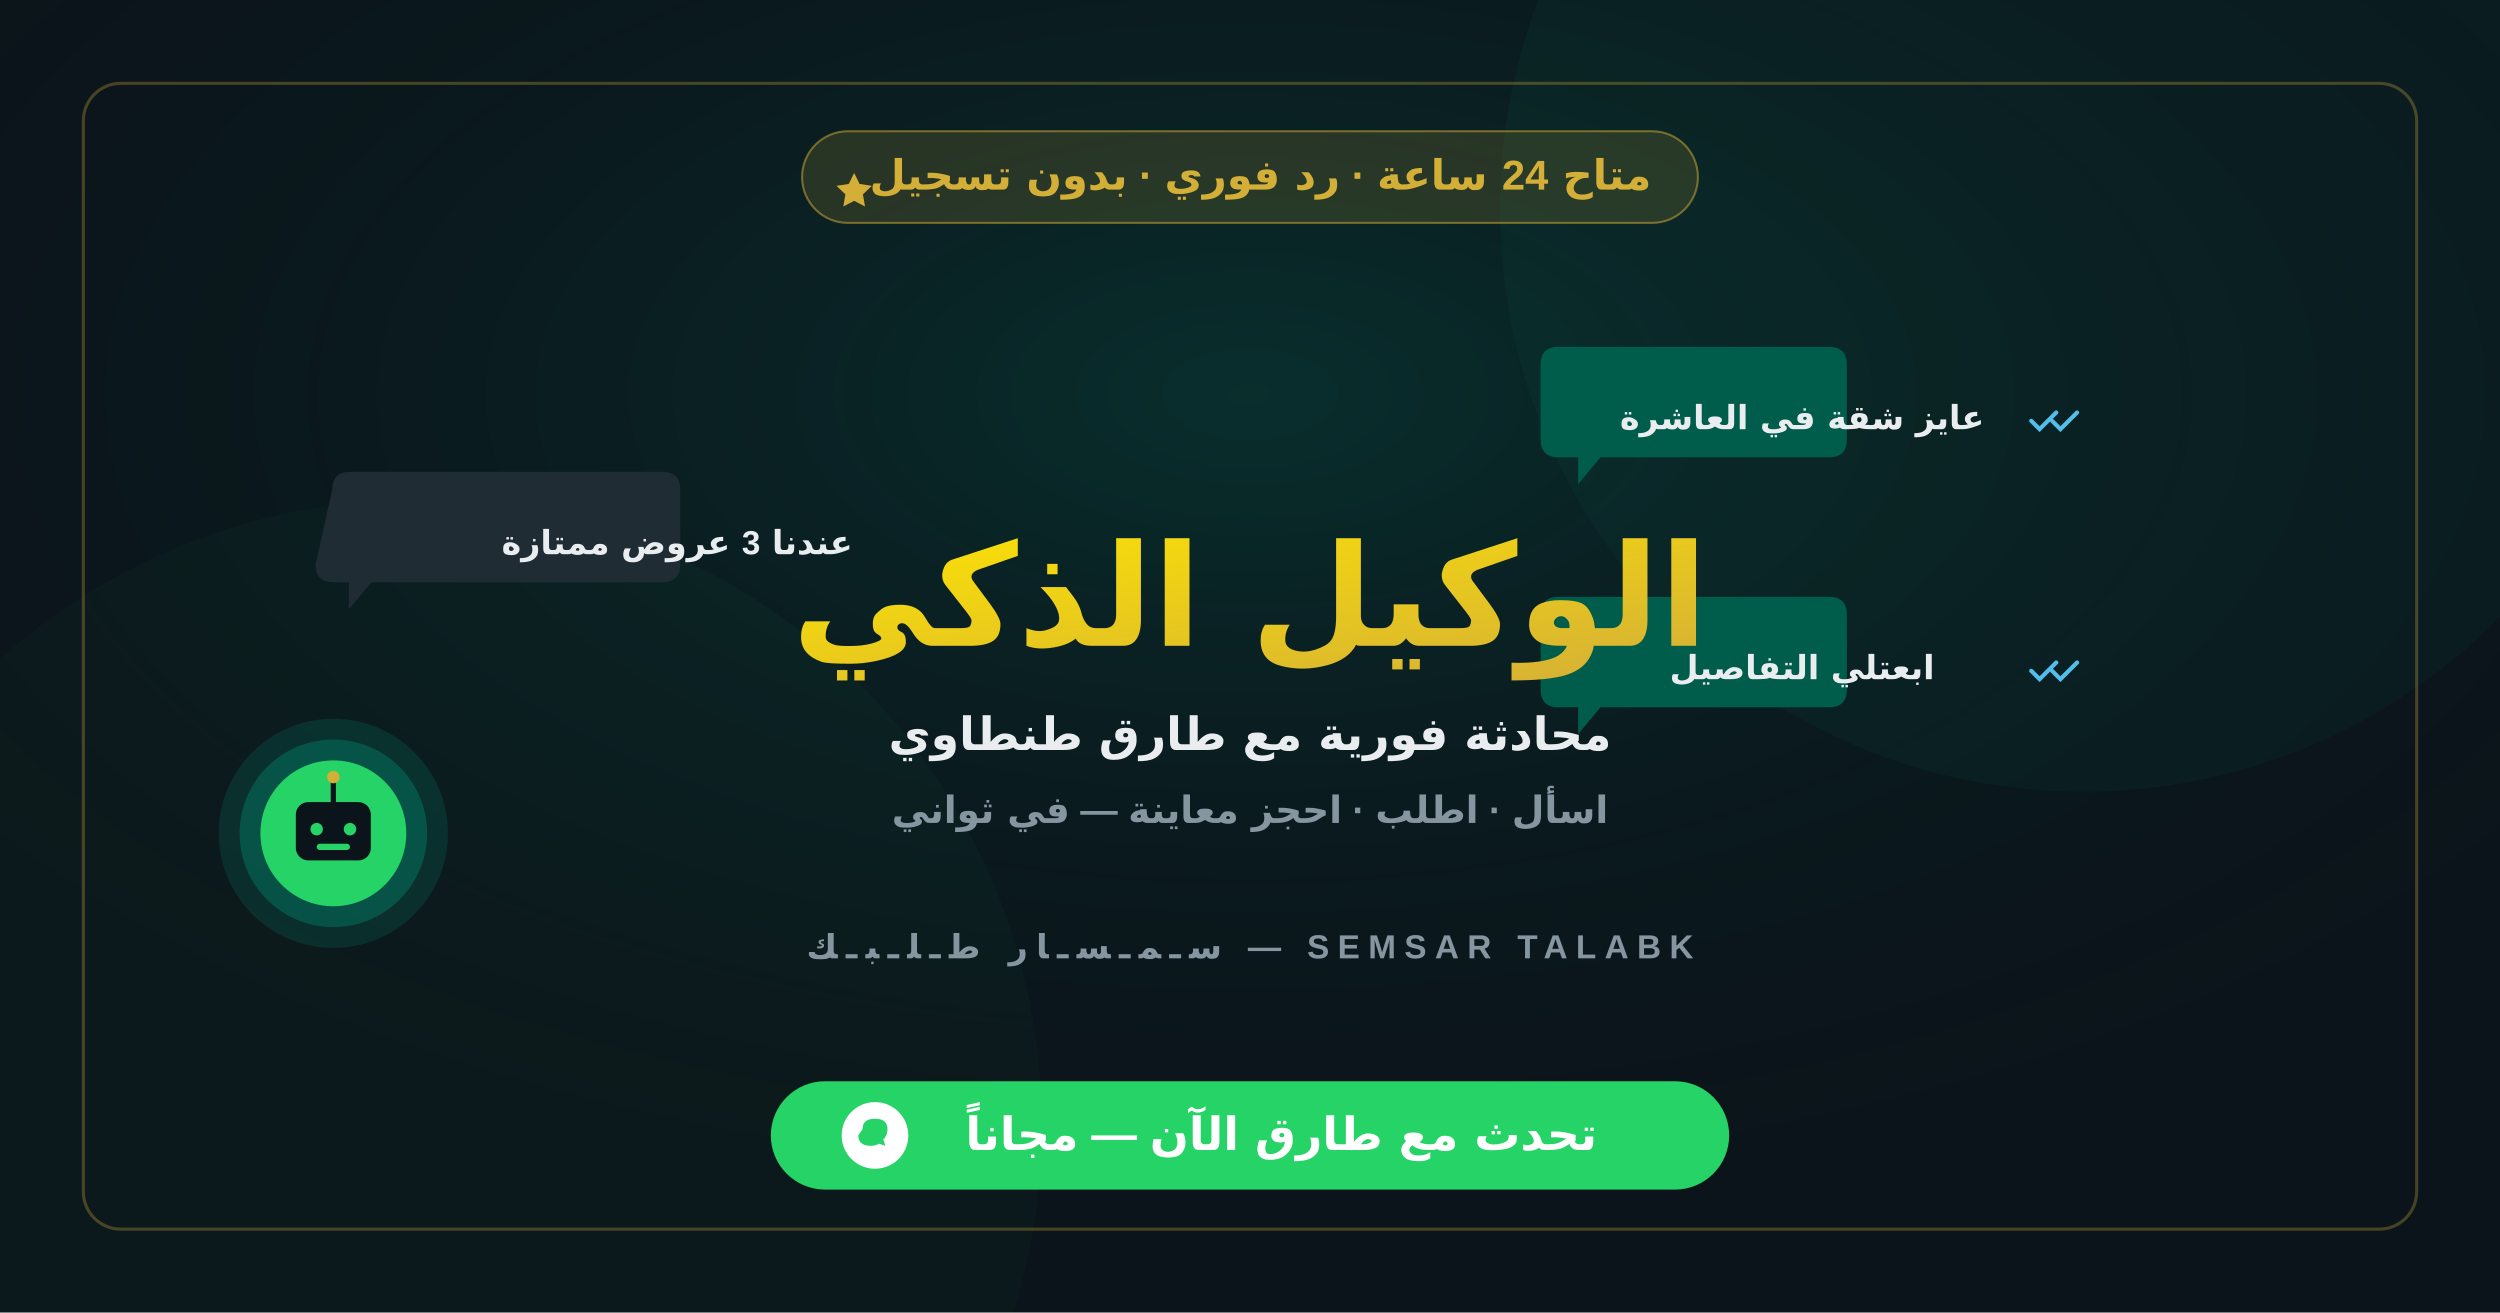
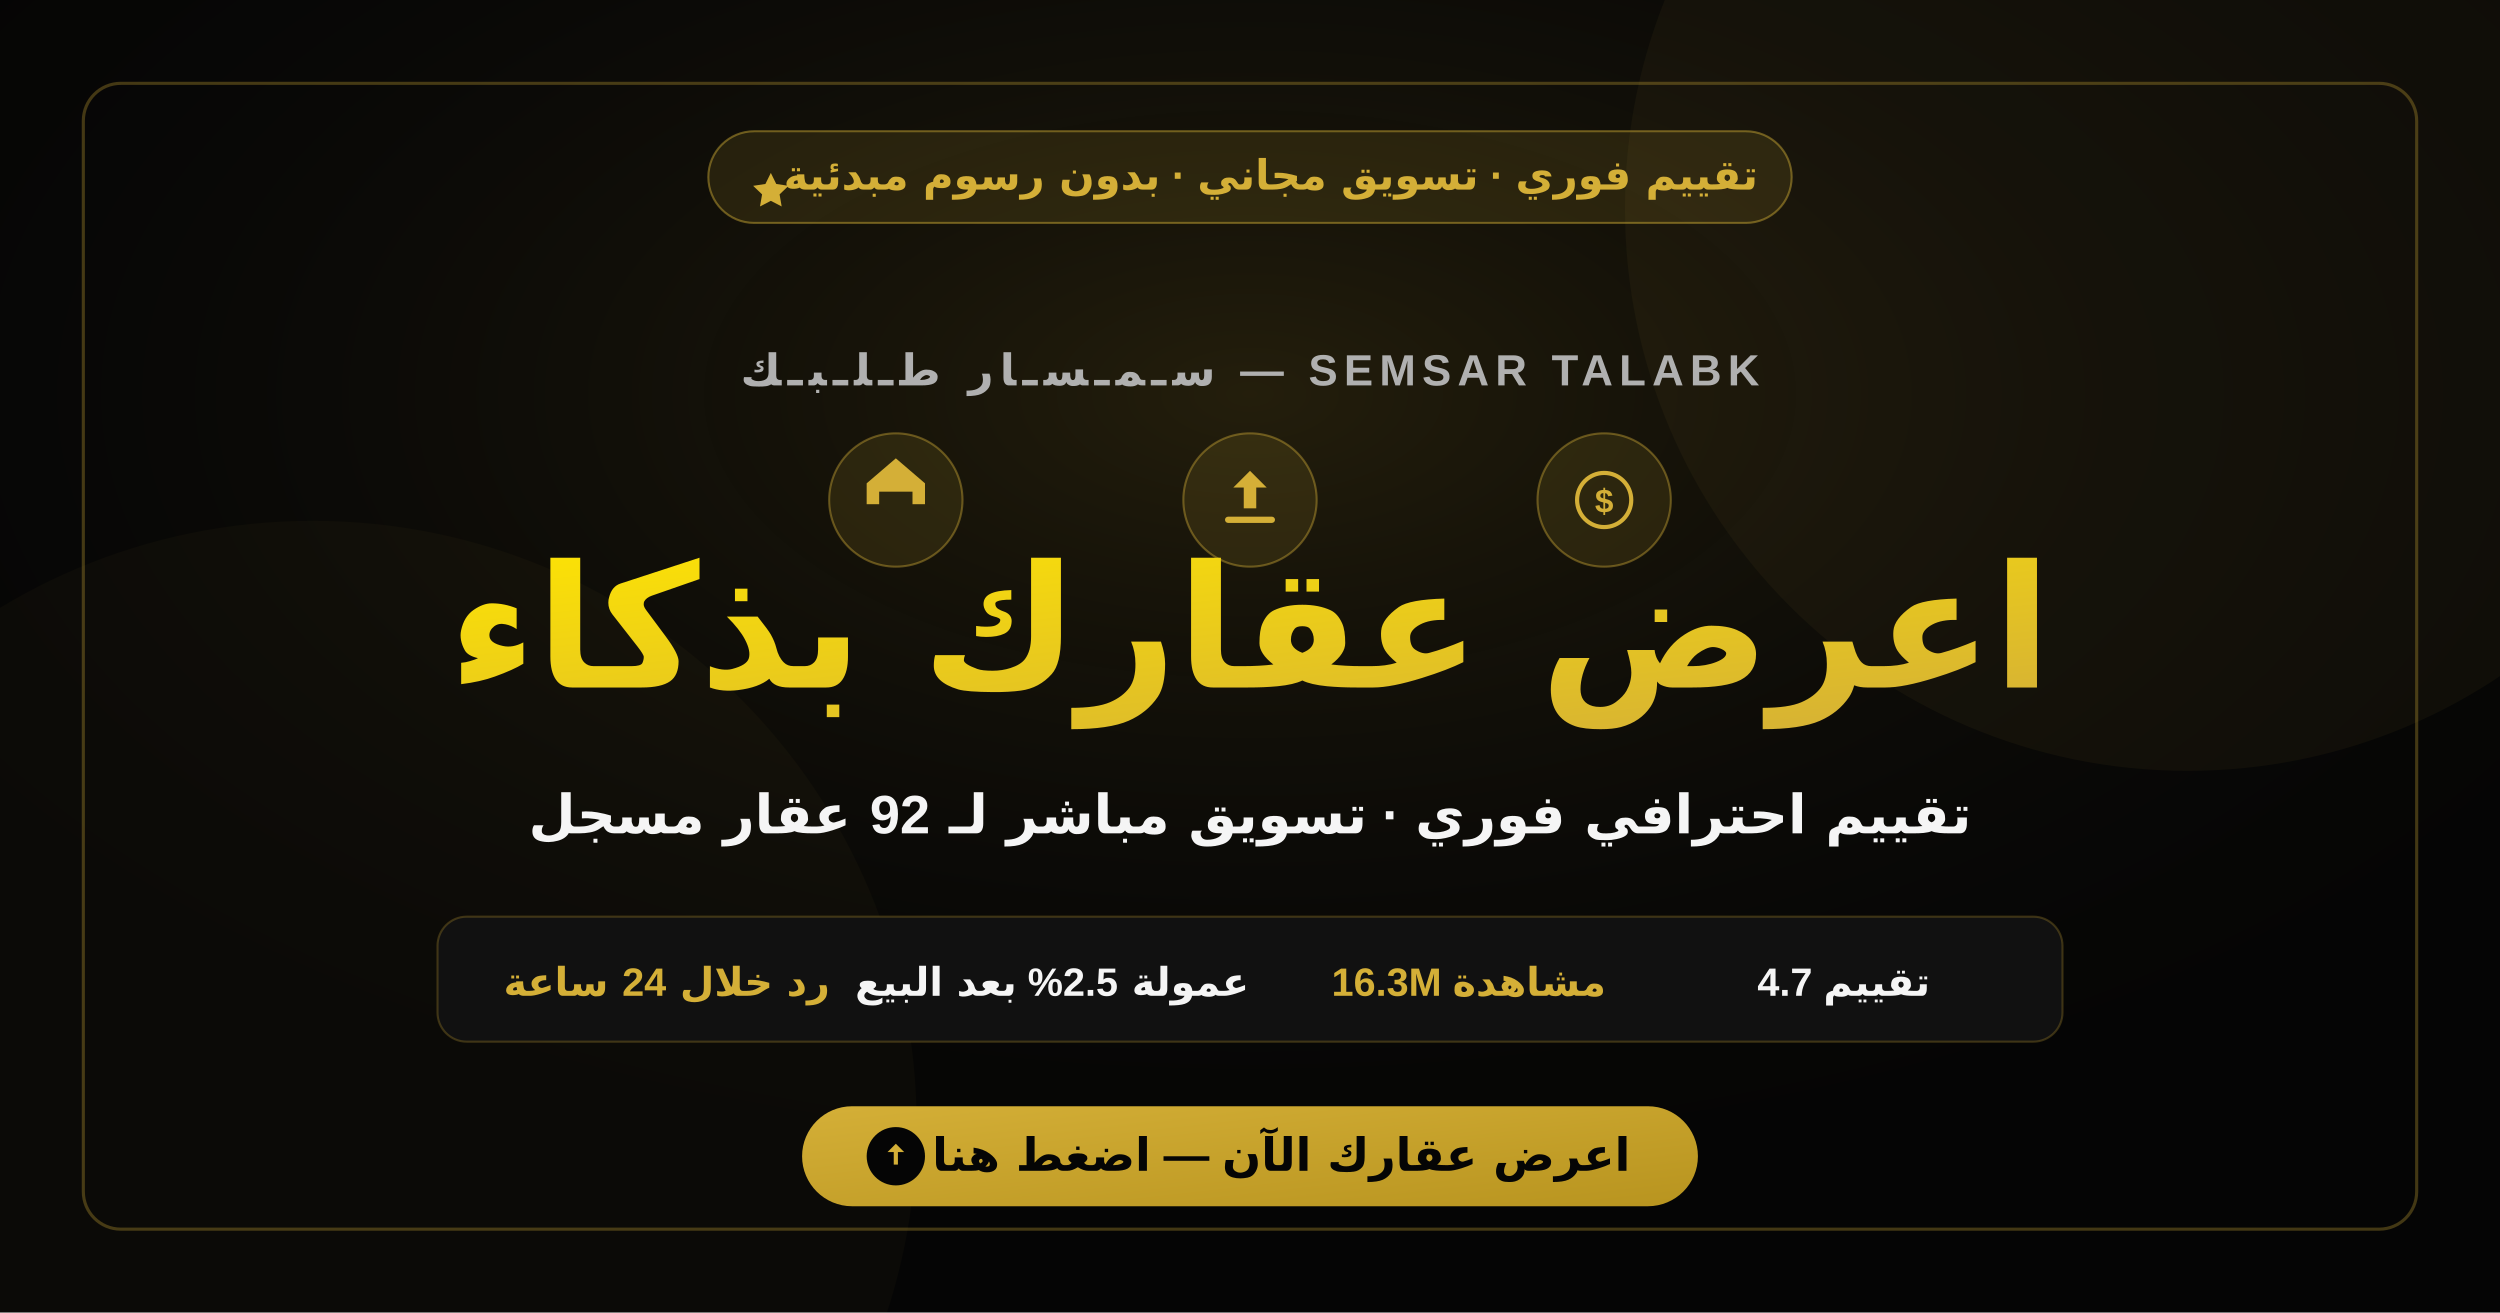
<svg xmlns="http://www.w3.org/2000/svg" viewBox="0 0 1200 630" width="1200" height="630">
  <defs>
-     <linearGradient id="waBg" x1="0%" y1="0%" x2="100%" y2="100%">
-       <stop offset="0%" stop-color="#075e54" />
-       <stop offset="100%" stop-color="#00a884" />
-     </linearGradient>
-     <radialGradient id="waGlow" cx="50%" cy="30%" r="65%">
-       <stop offset="0%" stop-color="#00a884" stop-opacity="0.18" />
-       <stop offset="100%" stop-color="#0b141a" stop-opacity="0" />
+     <radialGradient id="bgGlow" cx="50%" cy="30%" r="65%">
+       <stop offset="0%" stop-color="#d4af37" stop-opacity="0.15" />
+       <stop offset="100%" stop-color="#050505" stop-opacity="0" />
    </radialGradient>
    <linearGradient id="goldText" x1="0%" y1="0%" x2="100%" y2="100%">
      <stop offset="0%" stop-color="#fce205" />
      <stop offset="100%" stop-color="#d4af37" />
    </linearGradient>
+     <linearGradient id="goldFill" x1="0%" y1="0%" x2="100%" y2="100%">
+       <stop offset="0%" stop-color="#d4af37" />
+       <stop offset="100%" stop-color="#b8941f" />
+     </linearGradient>
  </defs>
-   <rect width="1200" height="630" fill="#0b141a" />
-   <rect width="1200" height="630" fill="url(#waGlow)" />
-   <circle cx="1000" cy="100" r="280" fill="#00a884" opacity="0.05" />
-   <circle cx="200" cy="540" r="300" fill="#25d366" opacity="0.03" />
+   <rect width="1200" height="630" fill="#050505" />
+   <rect width="1200" height="630" fill="url(#bgGlow)" />
+   <circle cx="1050" cy="100" r="270" fill="#d4af37" opacity="0.05" />
+   <circle cx="150" cy="540" r="290" fill="#d4af37" opacity="0.03" />
  <rect x="40" y="40" width="1120" height="550" rx="18" fill="none" stroke="#d4af37" stroke-width="1.5" stroke-opacity="0.3" />
  <g transform="translate(600, 85)">
-     <rect x="-215" y="-22" width="430" height="44" rx="22" fill="#d4af37" fill-opacity="0.15" stroke="#d4af37" stroke-width="1" stroke-opacity="0.5" />
-     <path d="M -190 -2 l 2.6 5.3 5.9 0.9 -4.3 4.1 1 5.8 -5.2 -2.7 -5.2 2.7 1 -5.8 -4.3 -4.1 5.9 -0.9 z" fill="#d4af37" />
-     <text x="5" y="6" text-anchor="middle" font-family="Arial, Helvetica, sans-serif" fill="#d4af37" font-size="20" font-weight="700">متاح 24 ساعة · رد فوري · بدون تسجيل</text>
+     <rect x="-260" y="-22" width="520" height="44" rx="22" fill="#d4af37" fill-opacity="0.12" stroke="#d4af37" stroke-width="1" stroke-opacity="0.45" />
+     <path d="M -230 -2 l 2.6 5.3 5.9 0.9 -4.3 4.1 1 5.8 -5.2 -2.7 -5.2 2.7 1 -5.8 -4.3 -4.1 5.9 -0.9 z" fill="#d4af37" />
+     <text x="10" y="6" text-anchor="middle" font-family="Arial, Helvetica, sans-serif" fill="#d4af37" font-size="20" font-weight="700">تقييم فوري · تسويق مجاني · بدون رسوم مبدئية</text>
  </g>
-   <g transform="translate(880, 200)">
-     <path d="M -140 -25 q 0 -8 8 -8 l 130 0 q 8 0 8 8 l 0 36 q 0 8 -8 8 l -110 0 l -10 12 l 0 -12 l -10 0 q -8 0 -8 -8 z" fill="#005c4b" stroke="#005c4b" stroke-width="1" />
-     <text x="-15" y="6" text-anchor="middle" font-family="Arial, Helvetica, sans-serif" fill="#e9edef" font-size="16" font-weight="600">عايز شقة في العاشرة</text>
-     <path d="M 95 2 l 4 4 l 8 -8" fill="none" stroke="#53bdeb" stroke-width="2" stroke-linecap="round" />
-     <path d="M 105 2 l 4 4 l 8 -8" fill="none" stroke="#53bdeb" stroke-width="2" stroke-linecap="round" />
+   <text x="600" y="185" text-anchor="middle" font-family="Arial, Helvetica, sans-serif" fill="#b0b0b0" font-size="21" font-weight="600" letter-spacing="3">سـمـسـار طـلـبـك — SEMSAR TALABK</text>
+   <g transform="translate(430, 240)">
+     <circle cx="0" cy="0" r="32" fill="#d4af37" fill-opacity="0.12" stroke="#d4af37" stroke-width="1" stroke-opacity="0.4" />
+     <path d="M -14 2 l 0 -10 l 14 -12 l 14 12 l 0 10 l -6 0 l 0 -6 l -16 0 l 0 6 z" fill="#d4af37" />
  </g>
-   <g transform="translate(320, 260)">
-     <path d="M -160 -25 q 0 -8 8 -8 l 150 0 q 8 0 8 8 l 0 36 q 0 8 -8 8 l -140 0 l -10 12 l 0 -12 l -8 0 q -8 0 -8 -8 z" fill="#1f2c34" stroke="#1f2c34" stroke-width="1" />
-     <text x="5" y="6" text-anchor="middle" font-family="Arial, Helvetica, sans-serif" fill="#e9edef" font-size="16" font-weight="600">عندنا 3 عروض ممتازة</text>
+   <g transform="translate(600, 240)">
+     <circle cx="0" cy="0" r="32" fill="#d4af37" fill-opacity="0.12" stroke="#d4af37" stroke-width="1" stroke-opacity="0.4" />
+     <path d="M 0 -14 l 8 8 l -5 0 l 0 10 l -6 0 l 0 -10 l -5 0 z" fill="#d4af37" />
+     <rect x="-12" y="8" width="24" height="3" rx="1.5" fill="#d4af37" />
  </g>
-   <g transform="translate(880, 320)">
-     <path d="M -140 -25 q 0 -8 8 -8 l 130 0 q 8 0 8 8 l 0 36 q 0 8 -8 8 l -110 0 l -10 12 l 0 -12 l -10 0 q -8 0 -8 -8 z" fill="#005c4b" stroke="#005c4b" stroke-width="1" />
-     <text x="-15" y="6" text-anchor="middle" font-family="Arial, Helvetica, sans-serif" fill="#e9edef" font-size="16" font-weight="600">ابعتلي التفاصيل</text>
-     <path d="M 95 2 l 4 4 l 8 -8" fill="none" stroke="#53bdeb" stroke-width="2" stroke-linecap="round" />
-     <path d="M 105 2 l 4 4 l 8 -8" fill="none" stroke="#53bdeb" stroke-width="2" stroke-linecap="round" />
+   <g transform="translate(770, 240)">
+     <circle cx="0" cy="0" r="32" fill="#d4af37" fill-opacity="0.12" stroke="#d4af37" stroke-width="1" stroke-opacity="0.4" />
+     <circle cx="0" cy="0" r="13" fill="none" stroke="#d4af37" stroke-width="2" />
+     <text x="0" y="6" text-anchor="middle" font-family="Arial, Helvetica, sans-serif" fill="#d4af37" font-size="16" font-weight="900">$</text>
  </g>
-   <g transform="translate(160, 400)">
-     <circle cx="0" cy="0" r="55" fill="#00a884" opacity="0.15" />
-     <circle cx="0" cy="0" r="45" fill="#00a884" opacity="0.3" />
-     <circle cx="0" cy="0" r="35" fill="#25d366" />
-     <rect x="-18" y="-15" width="36" height="28" rx="6" fill="#0b141a" />
-     <circle cx="-8" cy="-2" r="3" fill="#25d366" />
-     <circle cx="8" cy="-2" r="3" fill="#25d366" />
-     <rect x="-8" y="5" width="16" height="3" rx="1.5" fill="#25d366" />
-     <line x1="0" y1="-15" x2="0" y2="-25" stroke="#0b141a" stroke-width="2.5" stroke-linecap="round" />
-     <circle cx="0" cy="-27" r="3" fill="#d4af37" />
+   <text x="600" y="330" text-anchor="middle" font-family="Arial, Helvetica, sans-serif" fill="url(#goldText)" font-size="82" font-weight="900">اعرض عقارك بذكاء</text>
+   <text x="600" y="400" text-anchor="middle" font-family="Arial, Helvetica, sans-serif" fill="#f5f5f5" font-size="26" font-weight="600">تقييم احترافي فوري · تسويق مباشر لـ 92 عقار مسجل</text>
+   <g transform="translate(600, 470)">
+     <rect x="-390" y="-30" width="780" height="60" rx="14" fill="#111111" stroke="#d4af37" stroke-width="1" stroke-opacity="0.25" />
+     <text x="-280" y="8" text-anchor="middle" font-family="Arial, Helvetica, sans-serif" fill="#d4af37" font-size="19" font-weight="800">رد خلال 24 ساعة</text>
+     <text x="-95" y="8" text-anchor="middle" font-family="Arial, Helvetica, sans-serif" fill="#f5f5f5" font-size="19" font-weight="800">عمولة 2.5% بعد البيع</text>
+     <text x="105" y="8" text-anchor="middle" font-family="Arial, Helvetica, sans-serif" fill="#d4af37" font-size="19" font-weight="800">16.3M مشاهدة</text>
+     <text x="285" y="8" text-anchor="middle" font-family="Arial, Helvetica, sans-serif" fill="#f5f5f5" font-size="19" font-weight="800">4.7 تقييم</text>
  </g>
-   <text x="600" y="310" text-anchor="middle" font-family="Arial, Helvetica, sans-serif" fill="url(#goldText)" font-size="68" font-weight="900">الوكيل الذكي</text>
-   <text x="600" y="360" text-anchor="middle" font-family="Arial, Helvetica, sans-serif" fill="#e9edef" font-size="22" font-weight="700">محادثة فورية مع طارق طنطاوي</text>
-   <text x="600" y="395" text-anchor="middle" font-family="Arial, Helvetica, sans-serif" fill="#8696a0" font-size="18" font-weight="600">اسأل · اطلب · احجز معاينة — في ثواني</text>
-   <text x="600" y="460" text-anchor="middle" font-family="Arial, Helvetica, sans-serif" fill="#8696a0" font-size="16" font-weight="600" letter-spacing="4">سـمـسـار طـلـبـك — SEMSAR TALABK</text>
-   <g transform="translate(600, 545)">
-     <rect x="-230" y="-26" width="460" height="52" rx="26" fill="#25d366" />
-     <circle cx="-180" cy="0" r="16" fill="#ffffff" />
-     <path d="M -186 -3 q 0 -5 6 -5 q 6 0 6 5 q 0 3 -2 5 l 1 3 l -3 -1 q -2 1 -4 1 q -6 0 -6 -5 z" fill="#25d366" />
-     <text x="15" y="7" text-anchor="middle" font-family="Arial, Helvetica, sans-serif" fill="#ffffff" font-size="22" font-weight="800">تحدث مع طارق الآن — مجاناً</text>
+   <g transform="translate(600, 555)">
+     <rect x="-215" y="-24" width="430" height="48" rx="24" fill="url(#goldFill)" />
+     <circle cx="-170" cy="0" r="14" fill="#050505" />
+     <path d="M -170 -6 l 4 4 l -3 0 l 0 6 l -2 0 l 0 -6 l -3 0 z" fill="#d4af37" />
+     <text x="15" y="7" text-anchor="middle" font-family="Arial, Helvetica, sans-serif" fill="#050505" font-size="22" font-weight="900">اعرض عقارك الآن — اضغط هنا</text>
  </g>
</svg>
